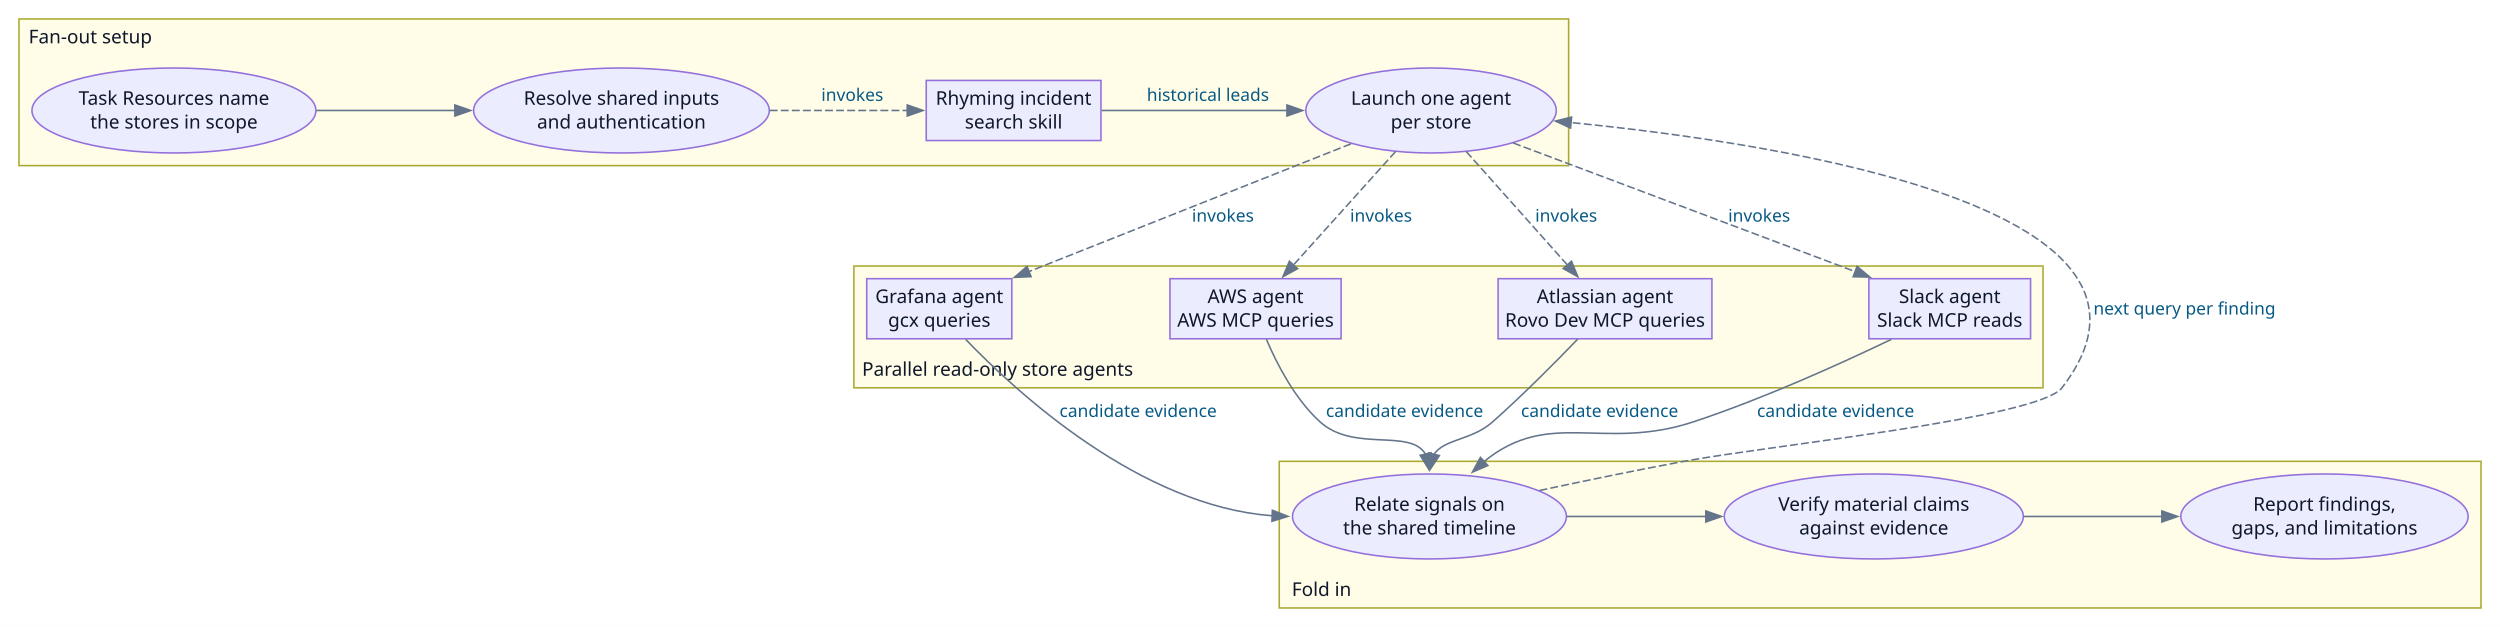
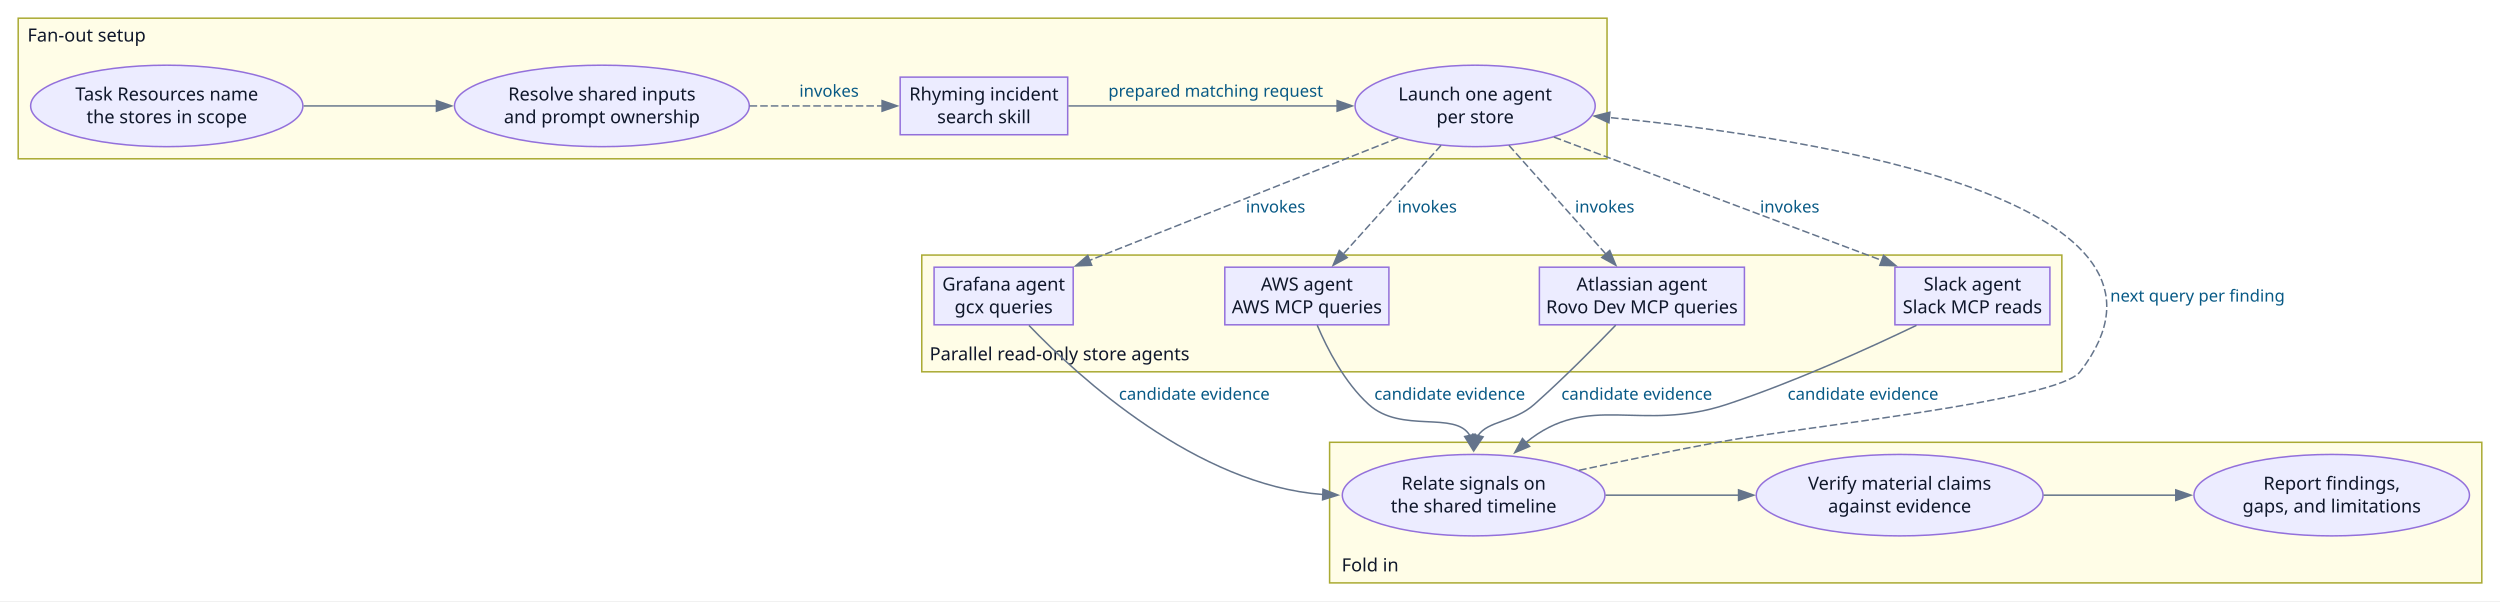
- <svg xmlns="http://www.w3.org/2000/svg" width="3162pt" height="793pt" viewBox="0.00 0.00 3162.00 793.00">
+ <svg xmlns="http://www.w3.org/2000/svg" width="3298pt" height="793pt" viewBox="0.00 0.00 3298.00 793.00">
  <g id="graph0" class="graph" transform="scale(2 2) rotate(0) translate(4 392.48)">
-     <polygon fill="#ffffff" stroke="none" points="-4,4 -4,-392.48 1577,-392.48 1577,4 -4,4" />
+     <polygon fill="#ffffff" stroke="none" points="-4,4 -4,-392.48 1645,-392.48 1645,4 -4,4" />
    <g id="clust1" class="cluster">
-       <polygon fill="#fffde7" stroke="#aaaa33" points="8,-287.74 8,-380.48 988,-380.48 988,-287.74 8,-287.74" />
+       <polygon fill="#fffde7" stroke="#aaaa33" points="8,-287.74 8,-380.48 1056,-380.48 1056,-287.74 8,-287.74" />
      <text xml:space="preserve" text-anchor="middle" x="53.12" y="-365.08" font-family="Trebuchet MS" font-size="12.00" fill="#0f172a">Fan-out setup</text>
    </g>
    <g id="clust3" class="cluster">
-       <polygon fill="#fffde7" stroke="#aaaa33" points="536,-147.24 536,-224.24 1288,-224.24 1288,-147.24 536,-147.24" />
-       <text xml:space="preserve" text-anchor="middle" x="626.88" y="-154.84" font-family="Trebuchet MS" font-size="12.00" fill="#0f172a">Parallel read-only store agents</text>
+       <polygon fill="#fffde7" stroke="#aaaa33" points="604,-147.24 604,-224.24 1356,-224.24 1356,-147.24 604,-147.24" />
+       <text xml:space="preserve" text-anchor="middle" x="694.88" y="-154.84" font-family="Trebuchet MS" font-size="12.00" fill="#0f172a">Parallel read-only store agents</text>
    </g>
    <g id="clust5" class="cluster">
-       <polygon fill="#fffde7" stroke="#aaaa33" points="805,-8 805,-100.74 1565,-100.74 1565,-8 805,-8" />
-       <text xml:space="preserve" text-anchor="middle" x="831.75" y="-15.6" font-family="Trebuchet MS" font-size="12.00" fill="#0f172a">Fold in</text>
+       <polygon fill="#fffde7" stroke="#aaaa33" points="873,-8 873,-100.74 1633,-100.74 1633,-8 873,-8" />
+       <text xml:space="preserve" text-anchor="middle" x="899.75" y="-15.6" font-family="Trebuchet MS" font-size="12.00" fill="#0f172a">Fold in</text>
    </g>
    <g id="node1" class="node">
      <ellipse fill="#ececff" stroke="#9370db" cx="106" cy="-322.61" rx="89.8" ry="26.87" />
      <text xml:space="preserve" text-anchor="middle" x="106" y="-326.21" font-family="Trebuchet MS" font-size="12.00" fill="#0f172a">Task Resources name</text>
      <text xml:space="preserve" text-anchor="middle" x="106" y="-311.21" font-family="Trebuchet MS" font-size="12.00" fill="#0f172a">the stores in scope</text>
    </g>
    <g id="node2" class="node">
-       <ellipse fill="#ececff" stroke="#9370db" cx="389" cy="-322.61" rx="93.51" ry="26.87" />
-       <text xml:space="preserve" text-anchor="middle" x="389" y="-326.21" font-family="Trebuchet MS" font-size="12.00" fill="#0f172a">Resolve shared inputs</text>
-       <text xml:space="preserve" text-anchor="middle" x="389" y="-311.21" font-family="Trebuchet MS" font-size="12.00" fill="#0f172a">and authentication</text>
+       <ellipse fill="#ececff" stroke="#9370db" cx="393" cy="-322.61" rx="97.23" ry="26.87" />
+       <text xml:space="preserve" text-anchor="middle" x="393" y="-326.21" font-family="Trebuchet MS" font-size="12.00" fill="#0f172a">Resolve shared inputs</text>
+       <text xml:space="preserve" text-anchor="middle" x="393" y="-311.21" font-family="Trebuchet MS" font-size="12.00" fill="#0f172a">and prompt ownership</text>
    </g>
    <g id="edge1" class="edge">
-       <path fill="none" stroke="#64748b" d="M196.1,-322.61C225.38,-322.61 254.67,-322.61 283.96,-322.61" />
-       <polygon fill="#64748b" stroke="#64748b" points="283.67,-326.11 293.67,-322.61 283.67,-319.11 283.67,-326.11" />
+       <path fill="none" stroke="#64748b" d="M196.25,-322.61C225.55,-322.61 254.86,-322.61 284.16,-322.61" />
+       <polygon fill="#64748b" stroke="#64748b" points="283.88,-326.11 293.88,-322.61 283.88,-319.11 283.88,-326.11" />
    </g>
    <g id="node3" class="node">
-       <polygon fill="#ececff" stroke="#9370db" points="692.25,-341.61 581.75,-341.61 581.75,-303.61 692.25,-303.61 692.25,-341.61" />
-       <text xml:space="preserve" text-anchor="middle" x="637" y="-326.21" font-family="Trebuchet MS" font-size="12.00" fill="#0f172a">Rhyming incident</text>
-       <text xml:space="preserve" text-anchor="middle" x="637" y="-311.21" font-family="Trebuchet MS" font-size="12.00" fill="#0f172a">search skill</text>
+       <polygon fill="#ececff" stroke="#9370db" points="700.25,-341.61 589.75,-341.61 589.75,-303.61 700.25,-303.61 700.25,-341.61" />
+       <text xml:space="preserve" text-anchor="middle" x="645" y="-326.21" font-family="Trebuchet MS" font-size="12.00" fill="#0f172a">Rhyming incident</text>
+       <text xml:space="preserve" text-anchor="middle" x="645" y="-311.21" font-family="Trebuchet MS" font-size="12.00" fill="#0f172a">search skill</text>
    </g>
    <g id="edge2" class="edge">
-       <path fill="none" stroke="#64748b" stroke-dasharray="5,2" d="M482.76,-322.61C511.8,-322.61 543.21,-322.61 570.05,-322.61" />
-       <polygon fill="#64748b" stroke="#64748b" points="569.74,-326.11 579.74,-322.61 569.74,-319.11 569.74,-326.11" />
-       <text xml:space="preserve" text-anchor="middle" x="532.13" y="-328.66" font-family="Trebuchet MS" font-size="11.00" fill="#075985">  invokes</text>
+       <path fill="none" stroke="#64748b" stroke-dasharray="5,2" d="M490.43,-322.61C519.76,-322.61 551.27,-322.61 578.13,-322.61" />
+       <polygon fill="#64748b" stroke="#64748b" points="577.83,-326.11 587.83,-322.61 577.83,-319.11 577.83,-326.11" />
+       <text xml:space="preserve" text-anchor="middle" x="539.99" y="-328.66" font-family="Trebuchet MS" font-size="11.00" fill="#075985">  invokes</text>
    </g>
    <g id="node4" class="node">
-       <ellipse fill="#ececff" stroke="#9370db" cx="901" cy="-322.61" rx="79.2" ry="26.87" />
-       <text xml:space="preserve" text-anchor="middle" x="901" y="-326.21" font-family="Trebuchet MS" font-size="12.00" fill="#0f172a">Launch one agent</text>
-       <text xml:space="preserve" text-anchor="middle" x="901" y="-311.21" font-family="Trebuchet MS" font-size="12.00" fill="#0f172a">per store</text>
+       <ellipse fill="#ececff" stroke="#9370db" cx="969" cy="-322.61" rx="79.2" ry="26.87" />
+       <text xml:space="preserve" text-anchor="middle" x="969" y="-326.21" font-family="Trebuchet MS" font-size="12.00" fill="#0f172a">Launch one agent</text>
+       <text xml:space="preserve" text-anchor="middle" x="969" y="-311.21" font-family="Trebuchet MS" font-size="12.00" fill="#0f172a">per store</text>
    </g>
    <g id="edge3" class="edge">
-       <path fill="none" stroke="#64748b" d="M692.67,-322.61C726.67,-322.61 770.98,-322.61 809.99,-322.61" />
-       <polygon fill="#64748b" stroke="#64748b" points="809.86,-326.11 819.86,-322.61 809.86,-319.11 809.86,-326.11" />
-       <text xml:space="preserve" text-anchor="middle" x="757.03" y="-328.66" font-family="Trebuchet MS" font-size="11.00" fill="#075985">  historical leads</text>
+       <path fill="none" stroke="#64748b" d="M700.7,-322.61C749.46,-322.61 821.24,-322.61 878.29,-322.61" />
+       <polygon fill="#64748b" stroke="#64748b" points="877.97,-326.11 887.97,-322.61 877.97,-319.11 877.97,-326.11" />
+       <text xml:space="preserve" text-anchor="middle" x="795.03" y="-328.66" font-family="Trebuchet MS" font-size="11.00" fill="#075985">  prepared matching request</text>
    </g>
    <g id="node5" class="node">
-       <polygon fill="#ececff" stroke="#9370db" points="635.88,-216.24 544.12,-216.24 544.12,-178.24 635.88,-178.24 635.88,-216.24" />
-       <text xml:space="preserve" text-anchor="middle" x="590" y="-200.84" font-family="Trebuchet MS" font-size="12.00" fill="#0f172a">Grafana agent</text>
-       <text xml:space="preserve" text-anchor="middle" x="590" y="-185.84" font-family="Trebuchet MS" font-size="12.00" fill="#0f172a">gcx queries</text>
+       <polygon fill="#ececff" stroke="#9370db" points="703.88,-216.24 612.12,-216.24 612.12,-178.24 703.88,-178.24 703.88,-216.24" />
+       <text xml:space="preserve" text-anchor="middle" x="658" y="-200.84" font-family="Trebuchet MS" font-size="12.00" fill="#0f172a">Grafana agent</text>
+       <text xml:space="preserve" text-anchor="middle" x="658" y="-185.84" font-family="Trebuchet MS" font-size="12.00" fill="#0f172a">gcx queries</text>
    </g>
    <g id="edge9" class="edge">
-       <path fill="none" stroke="#64748b" stroke-dasharray="5,2" d="M850.34,-301.51C794.44,-279.34 704.7,-243.74 646.55,-220.67" />
-       <polygon fill="#64748b" stroke="#64748b" points="648.06,-217.51 637.48,-217.07 645.48,-224.01 648.06,-217.51" />
-       <text xml:space="preserve" text-anchor="middle" x="766.5" y="-252.29" font-family="Trebuchet MS" font-size="11.00" fill="#075985">  invokes</text>
+       <path fill="none" stroke="#64748b" stroke-dasharray="5,2" d="M918.34,-301.51C862.44,-279.34 772.7,-243.74 714.55,-220.67" />
+       <polygon fill="#64748b" stroke="#64748b" points="716.06,-217.51 705.48,-217.07 713.48,-224.01 716.06,-217.51" />
+       <text xml:space="preserve" text-anchor="middle" x="834.5" y="-252.29" font-family="Trebuchet MS" font-size="11.00" fill="#075985">  invokes</text>
    </g>
    <g id="node6" class="node">
-       <polygon fill="#ececff" stroke="#9370db" points="844.12,-216.24 735.88,-216.24 735.88,-178.24 844.12,-178.24 844.12,-216.24" />
-       <text xml:space="preserve" text-anchor="middle" x="790" y="-200.84" font-family="Trebuchet MS" font-size="12.00" fill="#0f172a">AWS agent</text>
-       <text xml:space="preserve" text-anchor="middle" x="790" y="-185.84" font-family="Trebuchet MS" font-size="12.00" fill="#0f172a">AWS MCP queries</text>
+       <polygon fill="#ececff" stroke="#9370db" points="912.12,-216.24 803.88,-216.24 803.88,-178.24 912.12,-178.24 912.12,-216.24" />
+       <text xml:space="preserve" text-anchor="middle" x="858" y="-200.84" font-family="Trebuchet MS" font-size="12.00" fill="#0f172a">AWS agent</text>
+       <text xml:space="preserve" text-anchor="middle" x="858" y="-185.84" font-family="Trebuchet MS" font-size="12.00" fill="#0f172a">AWS MCP queries</text>
    </g>
    <g id="edge10" class="edge">
-       <path fill="none" stroke="#64748b" stroke-dasharray="5,2" d="M878.54,-296.64C859.72,-275.73 832.93,-245.96 813.76,-224.65" />
-       <polygon fill="#64748b" stroke="#64748b" points="816.61,-222.58 807.32,-217.49 811.41,-227.27 816.61,-222.58" />
-       <text xml:space="preserve" text-anchor="middle" x="866.5" y="-252.29" font-family="Trebuchet MS" font-size="11.00" fill="#075985">  invokes</text>
+       <path fill="none" stroke="#64748b" stroke-dasharray="5,2" d="M946.54,-296.64C927.72,-275.73 900.93,-245.96 881.76,-224.65" />
+       <polygon fill="#64748b" stroke="#64748b" points="884.61,-222.58 875.32,-217.49 879.41,-227.27 884.61,-222.58" />
+       <text xml:space="preserve" text-anchor="middle" x="934.5" y="-252.29" font-family="Trebuchet MS" font-size="11.00" fill="#075985">  invokes</text>
    </g>
    <g id="node7" class="node">
-       <polygon fill="#ececff" stroke="#9370db" points="1078.62,-216.24 943.38,-216.24 943.38,-178.24 1078.62,-178.24 1078.62,-216.24" />
-       <text xml:space="preserve" text-anchor="middle" x="1011" y="-200.84" font-family="Trebuchet MS" font-size="12.00" fill="#0f172a">Atlassian agent</text>
-       <text xml:space="preserve" text-anchor="middle" x="1011" y="-185.84" font-family="Trebuchet MS" font-size="12.00" fill="#0f172a">Rovo Dev MCP queries</text>
+       <polygon fill="#ececff" stroke="#9370db" points="1146.62,-216.24 1011.38,-216.24 1011.38,-178.24 1146.62,-178.24 1146.62,-216.24" />
+       <text xml:space="preserve" text-anchor="middle" x="1079" y="-200.84" font-family="Trebuchet MS" font-size="12.00" fill="#0f172a">Atlassian agent</text>
+       <text xml:space="preserve" text-anchor="middle" x="1079" y="-185.84" font-family="Trebuchet MS" font-size="12.00" fill="#0f172a">Rovo Dev MCP queries</text>
    </g>
    <g id="edge11" class="edge">
-       <path fill="none" stroke="#64748b" stroke-dasharray="5,2" d="M923.26,-296.64C941.83,-275.82 968.22,-246.22 987.2,-224.93" />
-       <polygon fill="#64748b" stroke="#64748b" points="989.79,-227.29 993.83,-217.49 984.56,-222.63 989.79,-227.29" />
-       <text xml:space="preserve" text-anchor="middle" x="983.59" y="-252.29" font-family="Trebuchet MS" font-size="11.00" fill="#075985">  invokes</text>
+       <path fill="none" stroke="#64748b" stroke-dasharray="5,2" d="M991.26,-296.64C1009.83,-275.82 1036.22,-246.22 1055.2,-224.93" />
+       <polygon fill="#64748b" stroke="#64748b" points="1057.79,-227.29 1061.83,-217.49 1052.56,-222.63 1057.79,-227.29" />
+       <text xml:space="preserve" text-anchor="middle" x="1051.59" y="-252.29" font-family="Trebuchet MS" font-size="11.00" fill="#075985">  invokes</text>
    </g>
    <g id="node8" class="node">
-       <polygon fill="#ececff" stroke="#9370db" points="1280.12,-216.24 1177.88,-216.24 1177.88,-178.24 1280.12,-178.24 1280.12,-216.24" />
-       <text xml:space="preserve" text-anchor="middle" x="1229" y="-200.84" font-family="Trebuchet MS" font-size="12.00" fill="#0f172a">Slack agent</text>
-       <text xml:space="preserve" text-anchor="middle" x="1229" y="-185.84" font-family="Trebuchet MS" font-size="12.00" fill="#0f172a">Slack MCP reads</text>
+       <polygon fill="#ececff" stroke="#9370db" points="1348.12,-216.24 1245.88,-216.24 1245.88,-178.24 1348.12,-178.24 1348.12,-216.24" />
+       <text xml:space="preserve" text-anchor="middle" x="1297" y="-200.84" font-family="Trebuchet MS" font-size="12.00" fill="#0f172a">Slack agent</text>
+       <text xml:space="preserve" text-anchor="middle" x="1297" y="-185.84" font-family="Trebuchet MS" font-size="12.00" fill="#0f172a">Slack MCP reads</text>
    </g>
    <g id="edge12" class="edge">
-       <path fill="none" stroke="#64748b" stroke-dasharray="5,2" d="M952.97,-302.06C1011.76,-279.95 1107.35,-244 1169.19,-220.74" />
-       <polygon fill="#64748b" stroke="#64748b" points="1170.4,-224.02 1178.53,-217.22 1167.94,-217.47 1170.4,-224.02" />
-       <text xml:space="preserve" text-anchor="middle" x="1105.64" y="-252.29" font-family="Trebuchet MS" font-size="11.00" fill="#075985">  invokes</text>
+       <path fill="none" stroke="#64748b" stroke-dasharray="5,2" d="M1020.97,-302.06C1079.76,-279.95 1175.35,-244 1237.19,-220.74" />
+       <polygon fill="#64748b" stroke="#64748b" points="1238.4,-224.02 1246.53,-217.22 1235.94,-217.47 1238.4,-224.02" />
+       <text xml:space="preserve" text-anchor="middle" x="1173.64" y="-252.29" font-family="Trebuchet MS" font-size="11.00" fill="#075985">  invokes</text>
    </g>
    <g id="node9" class="node">
-       <ellipse fill="#ececff" stroke="#9370db" cx="900" cy="-65.87" rx="86.62" ry="26.87" />
-       <text xml:space="preserve" text-anchor="middle" x="900" y="-69.47" font-family="Trebuchet MS" font-size="12.00" fill="#0f172a">Relate signals on</text>
-       <text xml:space="preserve" text-anchor="middle" x="900" y="-54.47" font-family="Trebuchet MS" font-size="12.00" fill="#0f172a">the shared timeline</text>
+       <ellipse fill="#ececff" stroke="#9370db" cx="968" cy="-65.87" rx="86.62" ry="26.87" />
+       <text xml:space="preserve" text-anchor="middle" x="968" y="-69.47" font-family="Trebuchet MS" font-size="12.00" fill="#0f172a">Relate signals on</text>
+       <text xml:space="preserve" text-anchor="middle" x="968" y="-54.47" font-family="Trebuchet MS" font-size="12.00" fill="#0f172a">the shared timeline</text>
    </g>
    <g id="edge13" class="edge">
-       <path fill="none" stroke="#64748b" d="M606.7,-177.84C639.72,-143.48 717.39,-72.48 800.52,-66.3" />
-       <polygon fill="#64748b" stroke="#64748b" points="800.64,-69.8 810.5,-65.93 800.38,-62.8 800.64,-69.8" />
-       <text xml:space="preserve" text-anchor="middle" x="712.89" y="-128.79" font-family="Trebuchet MS" font-size="11.00" fill="#075985">  candidate evidence</text>
+       <path fill="none" stroke="#64748b" d="M674.7,-177.84C707.72,-143.48 785.39,-72.48 868.52,-66.3" />
+       <polygon fill="#64748b" stroke="#64748b" points="868.64,-69.8 878.5,-65.93 868.38,-62.8 868.64,-69.8" />
+       <text xml:space="preserve" text-anchor="middle" x="780.89" y="-128.79" font-family="Trebuchet MS" font-size="11.00" fill="#075985">  candidate evidence</text>
    </g>
    <g id="edge14" class="edge">
-       <path fill="none" stroke="#64748b" d="M796.84,-177.95C803.47,-162.34 814.85,-140.2 830.75,-125.74 852.27,-106.17 887.95,-121.83 897.55,-105.15" />
-       <polygon fill="#64748b" stroke="#64748b" points="900.94,-106.06 899.67,-95.54 894.1,-104.55 900.94,-106.06" />
-       <text xml:space="preserve" text-anchor="middle" x="881.38" y="-128.79" font-family="Trebuchet MS" font-size="11.00" fill="#075985">  candidate evidence</text>
+       <path fill="none" stroke="#64748b" d="M864.84,-177.95C871.47,-162.34 882.85,-140.2 898.75,-125.74 920.27,-106.17 955.95,-121.83 965.55,-105.15" />
+       <polygon fill="#64748b" stroke="#64748b" points="968.94,-106.06 967.67,-95.54 962.1,-104.55 968.94,-106.06" />
+       <text xml:space="preserve" text-anchor="middle" x="949.38" y="-128.79" font-family="Trebuchet MS" font-size="11.00" fill="#075985">  candidate evidence</text>
    </g>
    <g id="edge15" class="edge">
-       <path fill="none" stroke="#64748b" d="M993.73,-178C979.67,-163.42 959.1,-142.69 940,-125.74 926.62,-113.86 909.45,-115.12 902.8,-105.04" />
-       <polygon fill="#64748b" stroke="#64748b" points="906.24,-104.35 900.37,-95.52 899.45,-106.08 906.24,-104.35" />
-       <text xml:space="preserve" text-anchor="middle" x="1004.74" y="-128.79" font-family="Trebuchet MS" font-size="11.00" fill="#075985">  candidate evidence</text>
+       <path fill="none" stroke="#64748b" d="M1061.73,-178C1047.67,-163.42 1027.1,-142.69 1008,-125.74 994.62,-113.86 977.45,-115.12 970.8,-105.04" />
+       <polygon fill="#64748b" stroke="#64748b" points="974.24,-104.35 968.37,-95.52 967.45,-106.08 974.24,-104.35" />
+       <text xml:space="preserve" text-anchor="middle" x="1072.74" y="-128.79" font-family="Trebuchet MS" font-size="11.00" fill="#075985">  candidate evidence</text>
    </g>
    <g id="edge16" class="edge">
-       <path fill="none" stroke="#64748b" d="M1192.11,-177.89C1159.75,-162.35 1111.12,-140.34 1067,-125.74 1009.75,-106.79 975.93,-134.5 934.45,-100.55" />
-       <polygon fill="#64748b" stroke="#64748b" points="936.92,-98.07 927.16,-93.93 932.21,-103.25 936.92,-98.07" />
-       <text xml:space="preserve" text-anchor="middle" x="1153.99" y="-128.79" font-family="Trebuchet MS" font-size="11.00" fill="#075985">  candidate evidence</text>
+       <path fill="none" stroke="#64748b" d="M1260.11,-177.89C1227.75,-162.35 1179.12,-140.34 1135,-125.74 1077.75,-106.79 1043.93,-134.5 1002.45,-100.55" />
+       <polygon fill="#64748b" stroke="#64748b" points="1004.92,-98.07 995.16,-93.93 1000.21,-103.25 1004.92,-98.07" />
+       <text xml:space="preserve" text-anchor="middle" x="1221.99" y="-128.79" font-family="Trebuchet MS" font-size="11.00" fill="#075985">  candidate evidence</text>
    </g>
    <g id="edge17" class="edge">
-       <path fill="none" stroke="#64748b" stroke-dasharray="5,2" d="M969.59,-82.28C997.89,-88.34 1030.95,-95.17 1061,-100.74 1117.06,-111.12 1285.08,-127.96 1300,-147.24 1386.89,-259.51 1131.6,-300.89 989.39,-314.98" />
-       <polygon fill="#64748b" stroke="#64748b" points="989.22,-311.48 979.6,-315.92 989.89,-318.45 989.22,-311.48" />
-       <text xml:space="preserve" text-anchor="middle" x="1374.61" y="-193.54" font-family="Trebuchet MS" font-size="11.00" fill="#075985">  next query per finding</text>
+       <path fill="none" stroke="#64748b" stroke-dasharray="5,2" d="M1037.59,-82.28C1065.89,-88.34 1098.95,-95.17 1129,-100.74 1185.06,-111.12 1353.08,-127.96 1368,-147.24 1454.89,-259.51 1199.6,-300.89 1057.39,-314.98" />
+       <polygon fill="#64748b" stroke="#64748b" points="1057.22,-311.48 1047.6,-315.92 1057.89,-318.45 1057.22,-311.48" />
+       <text xml:space="preserve" text-anchor="middle" x="1442.61" y="-193.54" font-family="Trebuchet MS" font-size="11.00" fill="#075985">  next query per finding</text>
    </g>
    <g id="node10" class="node">
-       <ellipse fill="#ececff" stroke="#9370db" cx="1181" cy="-65.87" rx="94.58" ry="26.87" />
-       <text xml:space="preserve" text-anchor="middle" x="1181" y="-69.47" font-family="Trebuchet MS" font-size="12.00" fill="#0f172a">Verify material claims</text>
-       <text xml:space="preserve" text-anchor="middle" x="1181" y="-54.47" font-family="Trebuchet MS" font-size="12.00" fill="#0f172a">against evidence</text>
+       <ellipse fill="#ececff" stroke="#9370db" cx="1249" cy="-65.87" rx="94.58" ry="26.87" />
+       <text xml:space="preserve" text-anchor="middle" x="1249" y="-69.47" font-family="Trebuchet MS" font-size="12.00" fill="#0f172a">Verify material claims</text>
+       <text xml:space="preserve" text-anchor="middle" x="1249" y="-54.47" font-family="Trebuchet MS" font-size="12.00" fill="#0f172a">against evidence</text>
    </g>
    <g id="edge7" class="edge">
-       <path fill="none" stroke="#64748b" d="M986.99,-65.87C1016.33,-65.87 1045.68,-65.87 1075.02,-65.87" />
-       <polygon fill="#64748b" stroke="#64748b" points="1074.75,-69.37 1084.75,-65.87 1074.75,-62.37 1074.75,-69.37" />
+       <path fill="none" stroke="#64748b" d="M1054.99,-65.87C1084.33,-65.87 1113.68,-65.87 1143.02,-65.87" />
+       <polygon fill="#64748b" stroke="#64748b" points="1142.75,-69.37 1152.75,-65.87 1142.75,-62.37 1142.75,-69.37" />
    </g>
    <g id="node11" class="node">
-       <ellipse fill="#ececff" stroke="#9370db" cx="1466" cy="-65.87" rx="90.86" ry="26.87" />
-       <text xml:space="preserve" text-anchor="middle" x="1466" y="-69.47" font-family="Trebuchet MS" font-size="12.00" fill="#0f172a">Report findings,</text>
-       <text xml:space="preserve" text-anchor="middle" x="1466" y="-54.47" font-family="Trebuchet MS" font-size="12.00" fill="#0f172a">gaps, and limitations</text>
+       <ellipse fill="#ececff" stroke="#9370db" cx="1534" cy="-65.87" rx="90.86" ry="26.87" />
+       <text xml:space="preserve" text-anchor="middle" x="1534" y="-69.47" font-family="Trebuchet MS" font-size="12.00" fill="#0f172a">Report findings,</text>
+       <text xml:space="preserve" text-anchor="middle" x="1534" y="-54.47" font-family="Trebuchet MS" font-size="12.00" fill="#0f172a">gaps, and limitations</text>
    </g>
    <g id="edge8" class="edge">
-       <path fill="none" stroke="#64748b" d="M1275.91,-65.87C1305.1,-65.87 1334.29,-65.87 1363.48,-65.87" />
-       <polygon fill="#64748b" stroke="#64748b" points="1363.15,-69.37 1373.15,-65.87 1363.15,-62.37 1363.15,-69.37" />
+       <path fill="none" stroke="#64748b" d="M1343.91,-65.87C1373.1,-65.87 1402.29,-65.87 1431.48,-65.87" />
+       <polygon fill="#64748b" stroke="#64748b" points="1431.15,-69.37 1441.15,-65.87 1431.15,-62.37 1431.15,-69.37" />
    </g>
  </g>
</svg>
